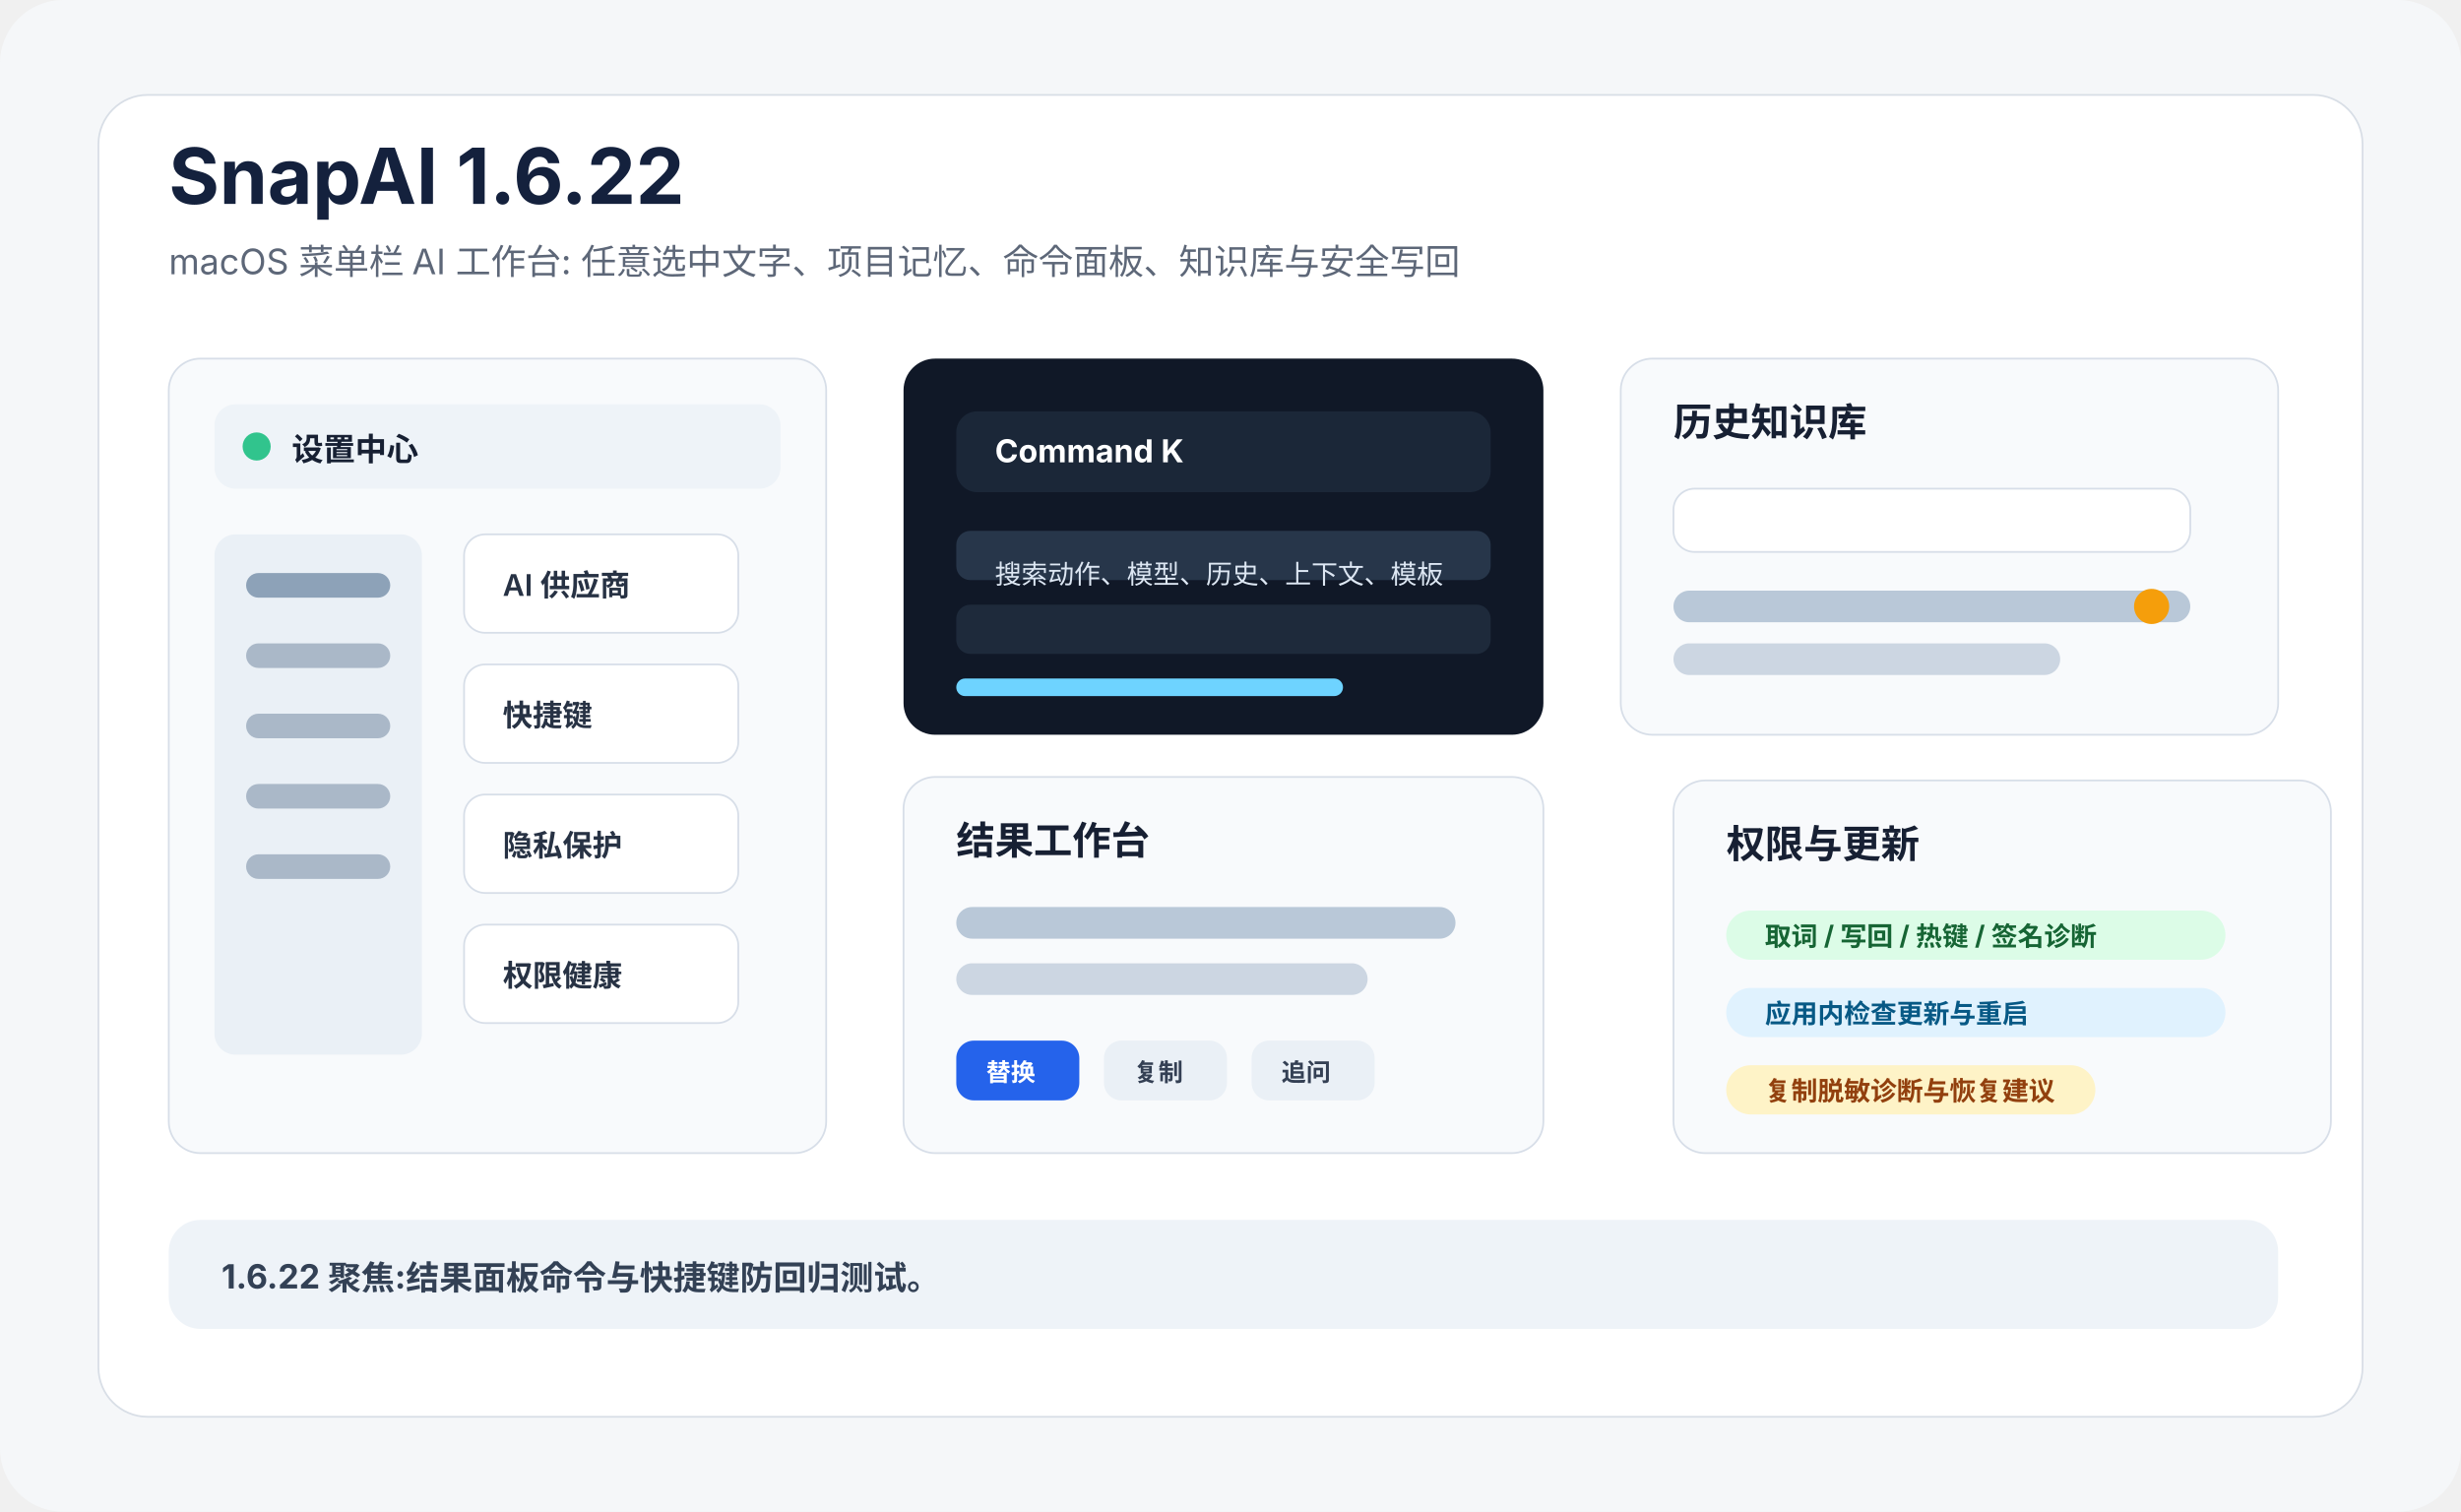
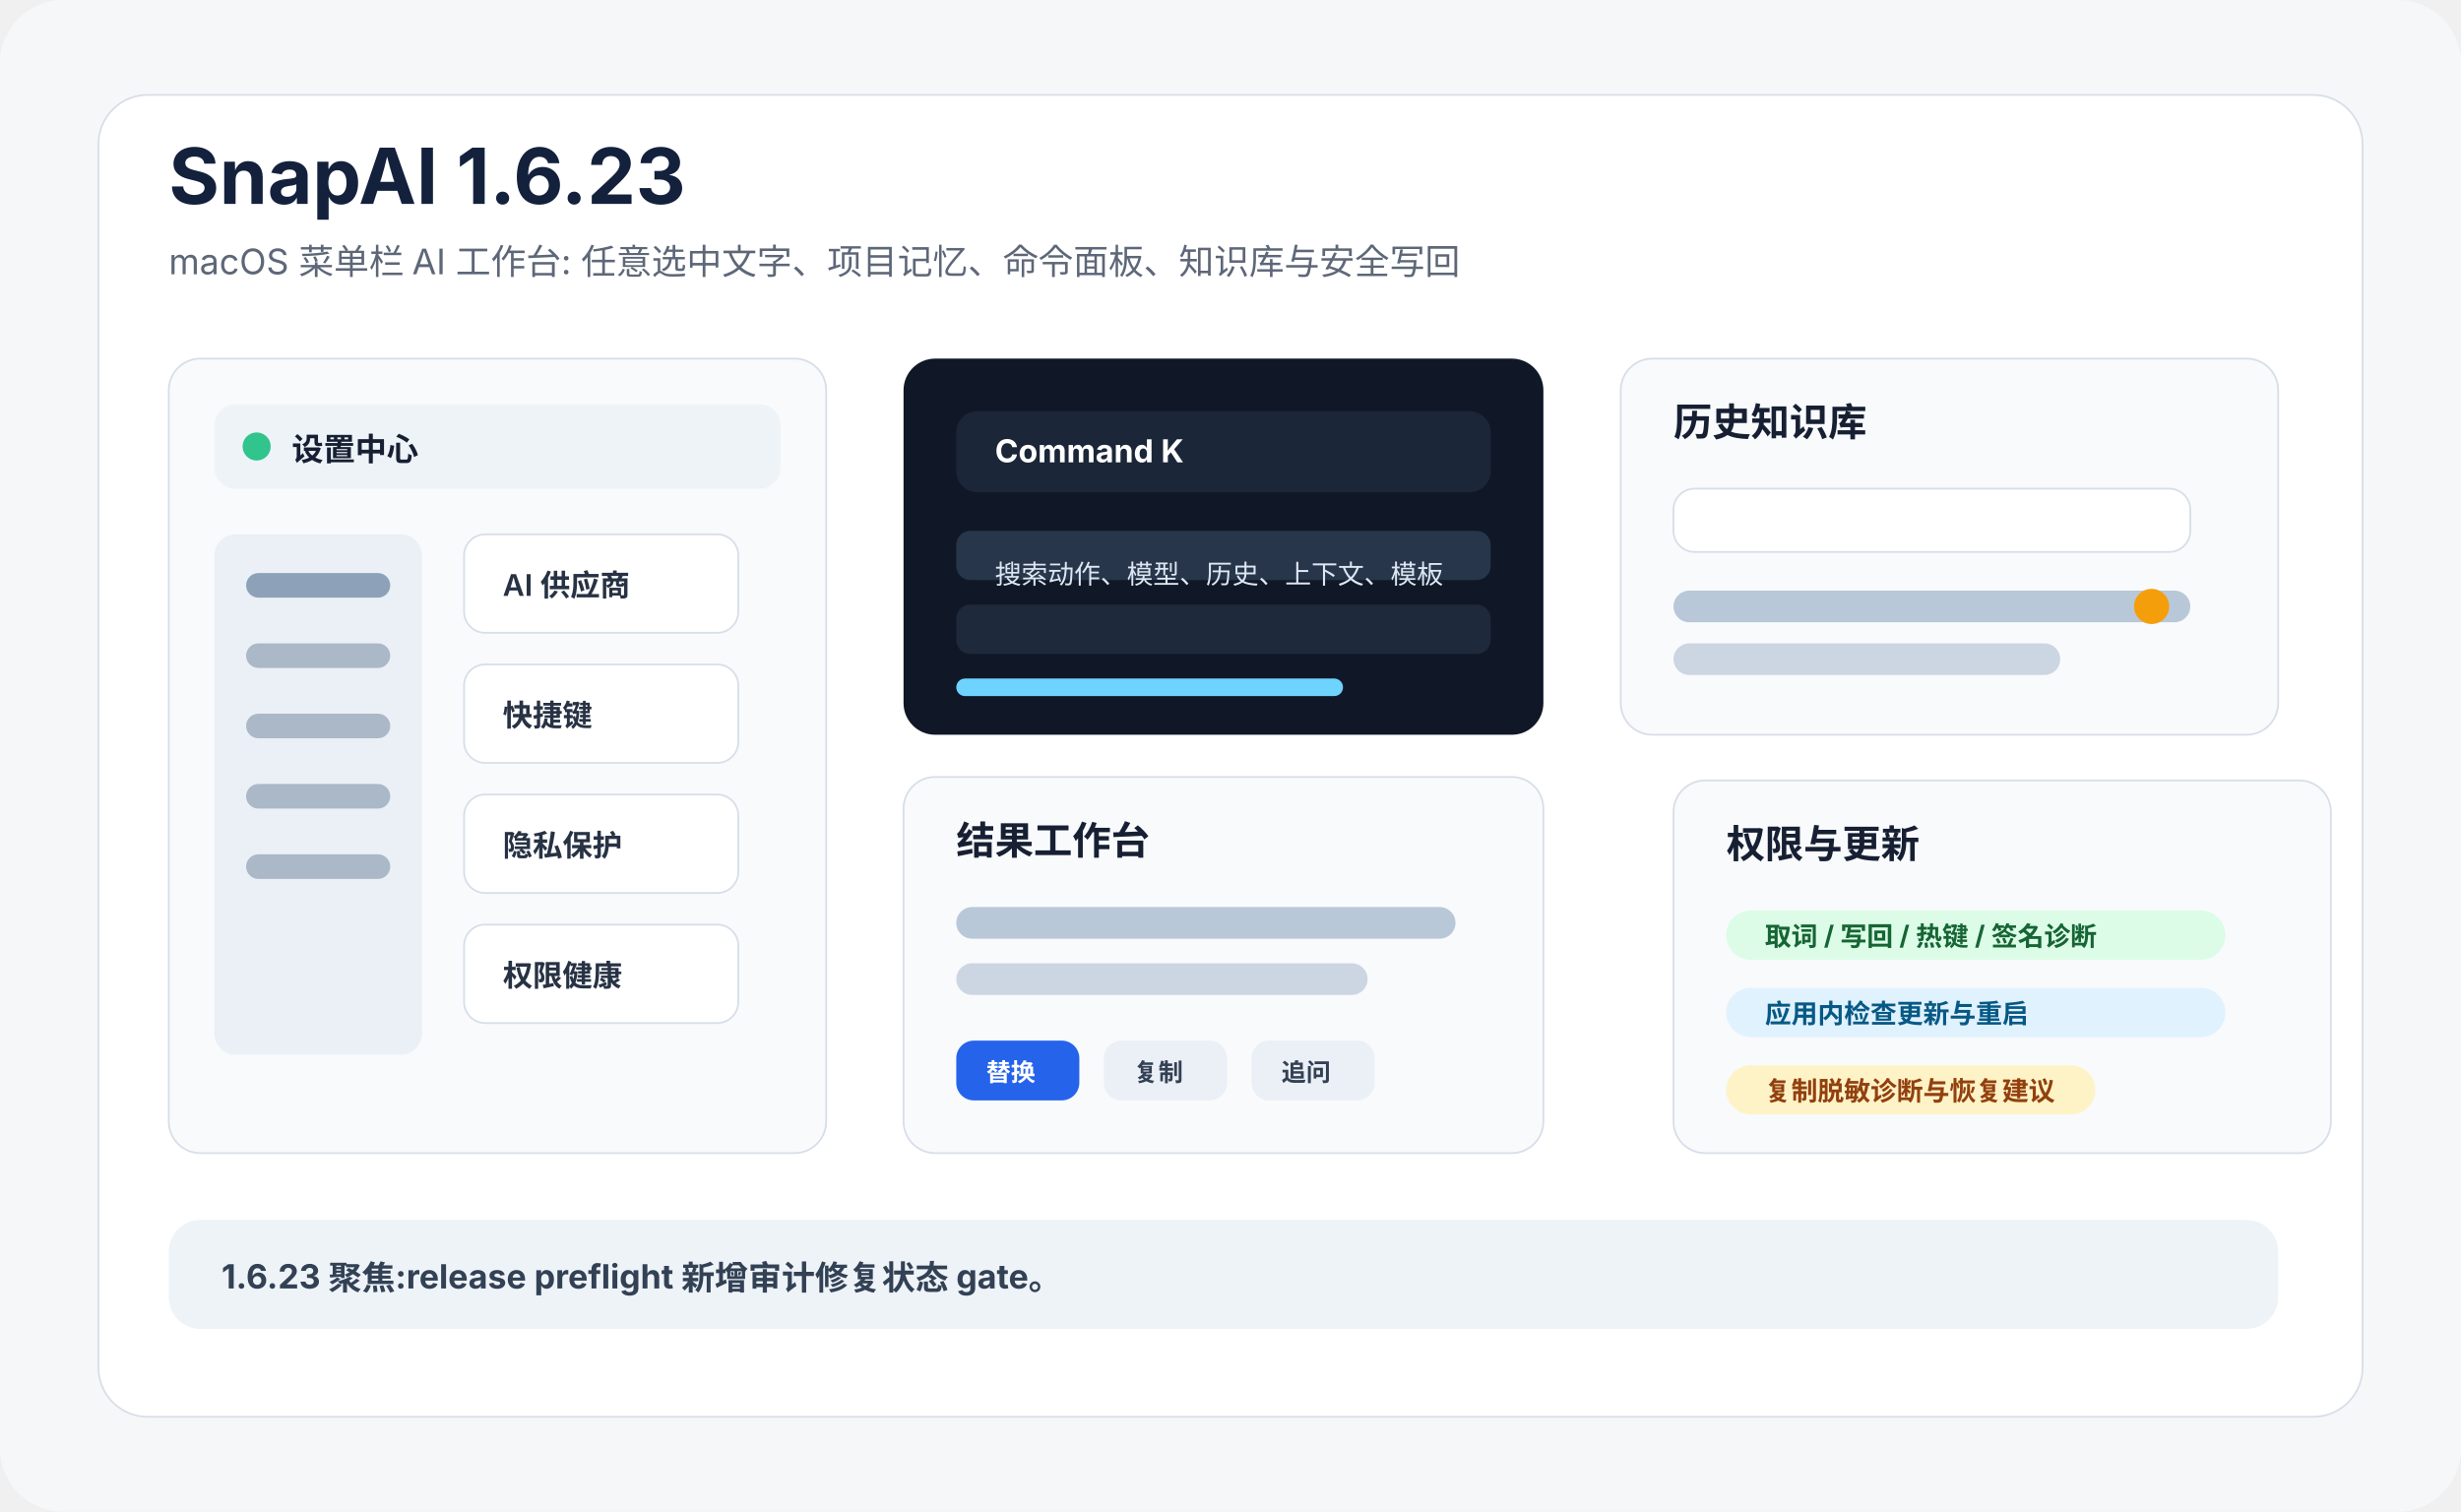
<svg xmlns="http://www.w3.org/2000/svg" width="1400" height="860" viewBox="0 0 1400 860" fill="none">
  <rect width="1400" height="860" rx="36" fill="#F5F7F9" />
  <rect x="56" y="54" width="1288" height="752" rx="28" fill="#FFFFFF" stroke="#D8DEE6" />
-   <text x="96" y="116" fill="#14213D" font-family="-apple-system,BlinkMacSystemFont,Segoe UI,sans-serif" font-size="44" font-weight="700">SnapAI 1.6.22</text>
+   <text x="96" y="116" fill="#14213D" font-family="-apple-system,BlinkMacSystemFont,Segoe UI,sans-serif" font-size="44" font-weight="700">SnapAI 1.6.23</text>
  <text x="96" y="156" fill="#5D6778" font-family="-apple-system,BlinkMacSystemFont,Segoe UI,sans-serif" font-size="20">macOS 菜单栏 AI 工作台: 任意选中文字、项目记忆、命令面板、知识库与安全写回</text>
  <rect x="96" y="204" width="374" height="452" rx="18" fill="#F8FAFC" stroke="#D7DEE8" />
  <rect x="122" y="230" width="322" height="48" rx="12" fill="#EEF3F8" />
  <circle cx="146" cy="254" r="8" fill="#31C48D" />
  <text x="166" y="262" fill="#172033" font-family="-apple-system,BlinkMacSystemFont,Segoe UI,sans-serif" font-size="18" font-weight="650">设置中心</text>
  <rect x="122" y="304" width="118" height="296" rx="12" fill="#EAF0F6" />
  <rect x="140" y="326" width="82" height="14" rx="7" fill="#8DA2B8" />
  <rect x="140" y="366" width="82" height="14" rx="7" fill="#AAB8C8" />
  <rect x="140" y="406" width="82" height="14" rx="7" fill="#AAB8C8" />
  <rect x="140" y="446" width="82" height="14" rx="7" fill="#AAB8C8" />
  <rect x="140" y="486" width="82" height="14" rx="7" fill="#AAB8C8" />
  <rect x="264" y="304" width="156" height="56" rx="12" fill="#FFFFFF" stroke="#D7DEE8" />
  <text x="286" y="339" fill="#273244" font-family="-apple-system,BlinkMacSystemFont,Segoe UI,sans-serif" font-size="17" font-weight="600">AI 供应商</text>
  <rect x="264" y="378" width="156" height="56" rx="12" fill="#FFFFFF" stroke="#D7DEE8" />
  <text x="286" y="413" fill="#273244" font-family="-apple-system,BlinkMacSystemFont,Segoe UI,sans-serif" font-size="17" font-weight="600">快捷键</text>
  <rect x="264" y="452" width="156" height="56" rx="12" fill="#FFFFFF" stroke="#D7DEE8" />
  <text x="286" y="487" fill="#273244" font-family="-apple-system,BlinkMacSystemFont,Segoe UI,sans-serif" font-size="17" font-weight="600">隐私保护</text>
  <rect x="264" y="526" width="156" height="56" rx="12" fill="#FFFFFF" stroke="#D7DEE8" />
  <text x="286" y="561" fill="#273244" font-family="-apple-system,BlinkMacSystemFont,Segoe UI,sans-serif" font-size="17" font-weight="600">权限健康</text>
  <rect x="514" y="204" width="364" height="214" rx="18" fill="#101827" />
  <rect x="544" y="234" width="304" height="46" rx="12" fill="#1B2738" />
  <text x="566" y="263" fill="#FFFFFF" font-family="-apple-system,BlinkMacSystemFont,Segoe UI,sans-serif" font-size="18" font-weight="650">Command K</text>
  <rect x="544" y="302" width="304" height="28" rx="8" fill="#27364A" />
  <rect x="544" y="344" width="304" height="28" rx="8" fill="#1E2A3B" />
  <rect x="544" y="386" width="220" height="10" rx="5" fill="#6ED3FF" />
  <text x="566" y="332" fill="#DDE7F3" font-family="-apple-system,BlinkMacSystemFont,Segoe UI,sans-serif" font-size="15">搜索动作、模型、历史、上下文、模板</text>
  <rect x="514" y="442" width="364" height="214" rx="18" fill="#F8FAFC" stroke="#D7DEE8" />
  <text x="544" y="486" fill="#172033" font-family="-apple-system,BlinkMacSystemFont,Segoe UI,sans-serif" font-size="22" font-weight="700">结果工作台</text>
  <rect x="544" y="516" width="284" height="18" rx="9" fill="#B9C8D8" />
  <rect x="544" y="548" width="234" height="18" rx="9" fill="#CCD6E2" />
  <rect x="544" y="592" width="70" height="34" rx="10" fill="#2563EB" />
  <rect x="628" y="592" width="70" height="34" rx="10" fill="#EAF0F6" />
  <rect x="712" y="592" width="70" height="34" rx="10" fill="#EAF0F6" />
  <text x="561" y="615" fill="#FFFFFF" font-family="-apple-system,BlinkMacSystemFont,Segoe UI,sans-serif" font-size="14" font-weight="700">替换</text>
  <text x="645" y="615" fill="#344054" font-family="-apple-system,BlinkMacSystemFont,Segoe UI,sans-serif" font-size="14" font-weight="700">复制</text>
  <text x="729" y="615" fill="#344054" font-family="-apple-system,BlinkMacSystemFont,Segoe UI,sans-serif" font-size="14" font-weight="700">追问</text>
  <rect x="922" y="204" width="374" height="214" rx="18" fill="#F8FAFC" stroke="#D7DEE8" />
  <text x="952" y="248" fill="#172033" font-family="-apple-system,BlinkMacSystemFont,Segoe UI,sans-serif" font-size="22" font-weight="700">历史知识库</text>
  <rect x="952" y="278" width="294" height="36" rx="12" fill="#FFFFFF" stroke="#D7DEE8" />
  <rect x="952" y="336" width="294" height="18" rx="9" fill="#B9C8D8" />
  <rect x="952" y="366" width="220" height="18" rx="9" fill="#CCD6E2" />
  <circle cx="1224" cy="345" r="10" fill="#F59E0B" />
  <rect x="952" y="444" width="374" height="212" rx="18" fill="#F8FAFC" stroke="#D7DEE8" />
  <text x="982" y="488" fill="#172033" font-family="-apple-system,BlinkMacSystemFont,Segoe UI,sans-serif" font-size="22" font-weight="700">权限与更新</text>
  <rect x="982" y="518" width="284" height="28" rx="14" fill="#DCFCE7" />
  <rect x="982" y="562" width="284" height="28" rx="14" fill="#E0F2FE" />
  <rect x="982" y="606" width="210" height="28" rx="14" fill="#FEF3C7" />
  <text x="1004" y="538" fill="#166534" font-family="-apple-system,BlinkMacSystemFont,Segoe UI,sans-serif" font-size="15" font-weight="650">取词 / 写回 / 热键 / 签名诊断</text>
  <text x="1004" y="582" fill="#075985" font-family="-apple-system,BlinkMacSystemFont,Segoe UI,sans-serif" font-size="15" font-weight="650">应用内检查更新与重启</text>
  <text x="1004" y="626" fill="#92400E" font-family="-apple-system,BlinkMacSystemFont,Segoe UI,sans-serif" font-size="15" font-weight="650">复制脱敏诊断与恢复建议</text>
  <rect x="96" y="694" width="1200" height="62" rx="18" fill="#EEF3F8" />
-   <text x="126" y="733" fill="#334155" font-family="-apple-system,BlinkMacSystemFont,Segoe UI,sans-serif" font-size="19" font-weight="650">1.6.22 聚焦:结果面板命令与快捷键防回归测试。</text>
+   <text x="126" y="733" fill="#334155" font-family="-apple-system,BlinkMacSystemFont,Segoe UI,sans-serif" font-size="19" font-weight="650">1.6.23 聚焦:release preflight 新增审计修复状态 gate。</text>
</svg>
